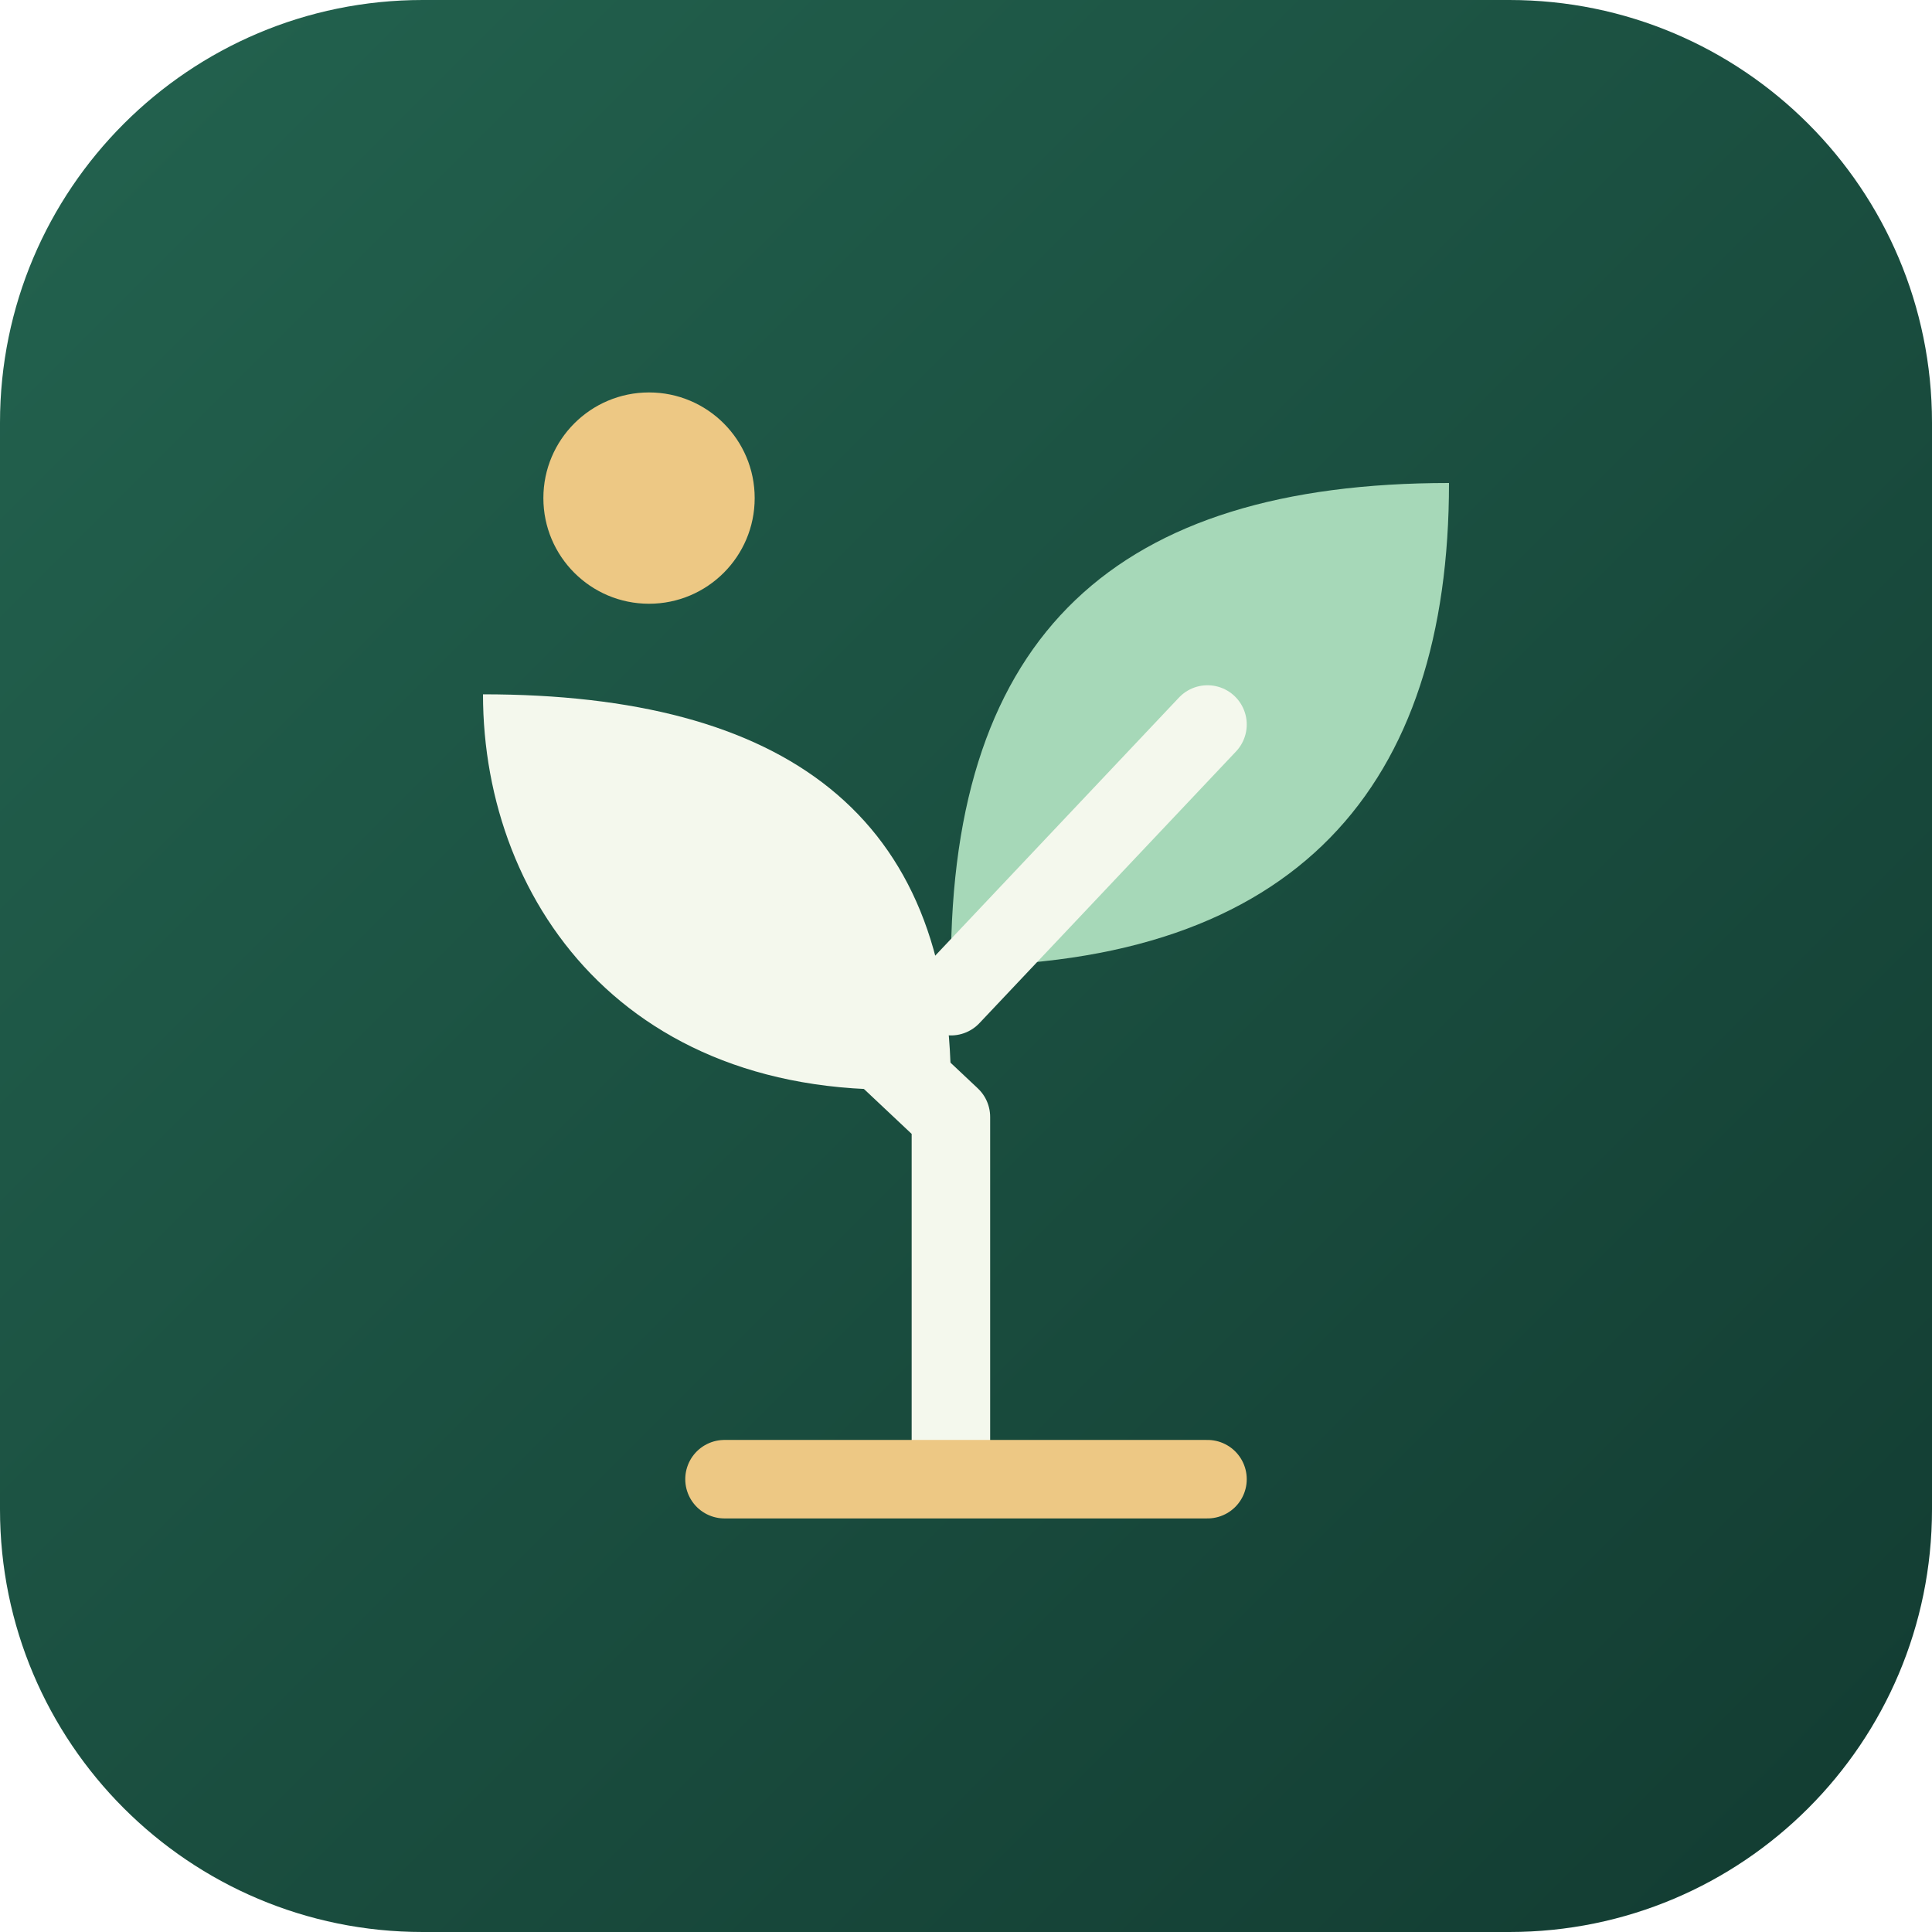
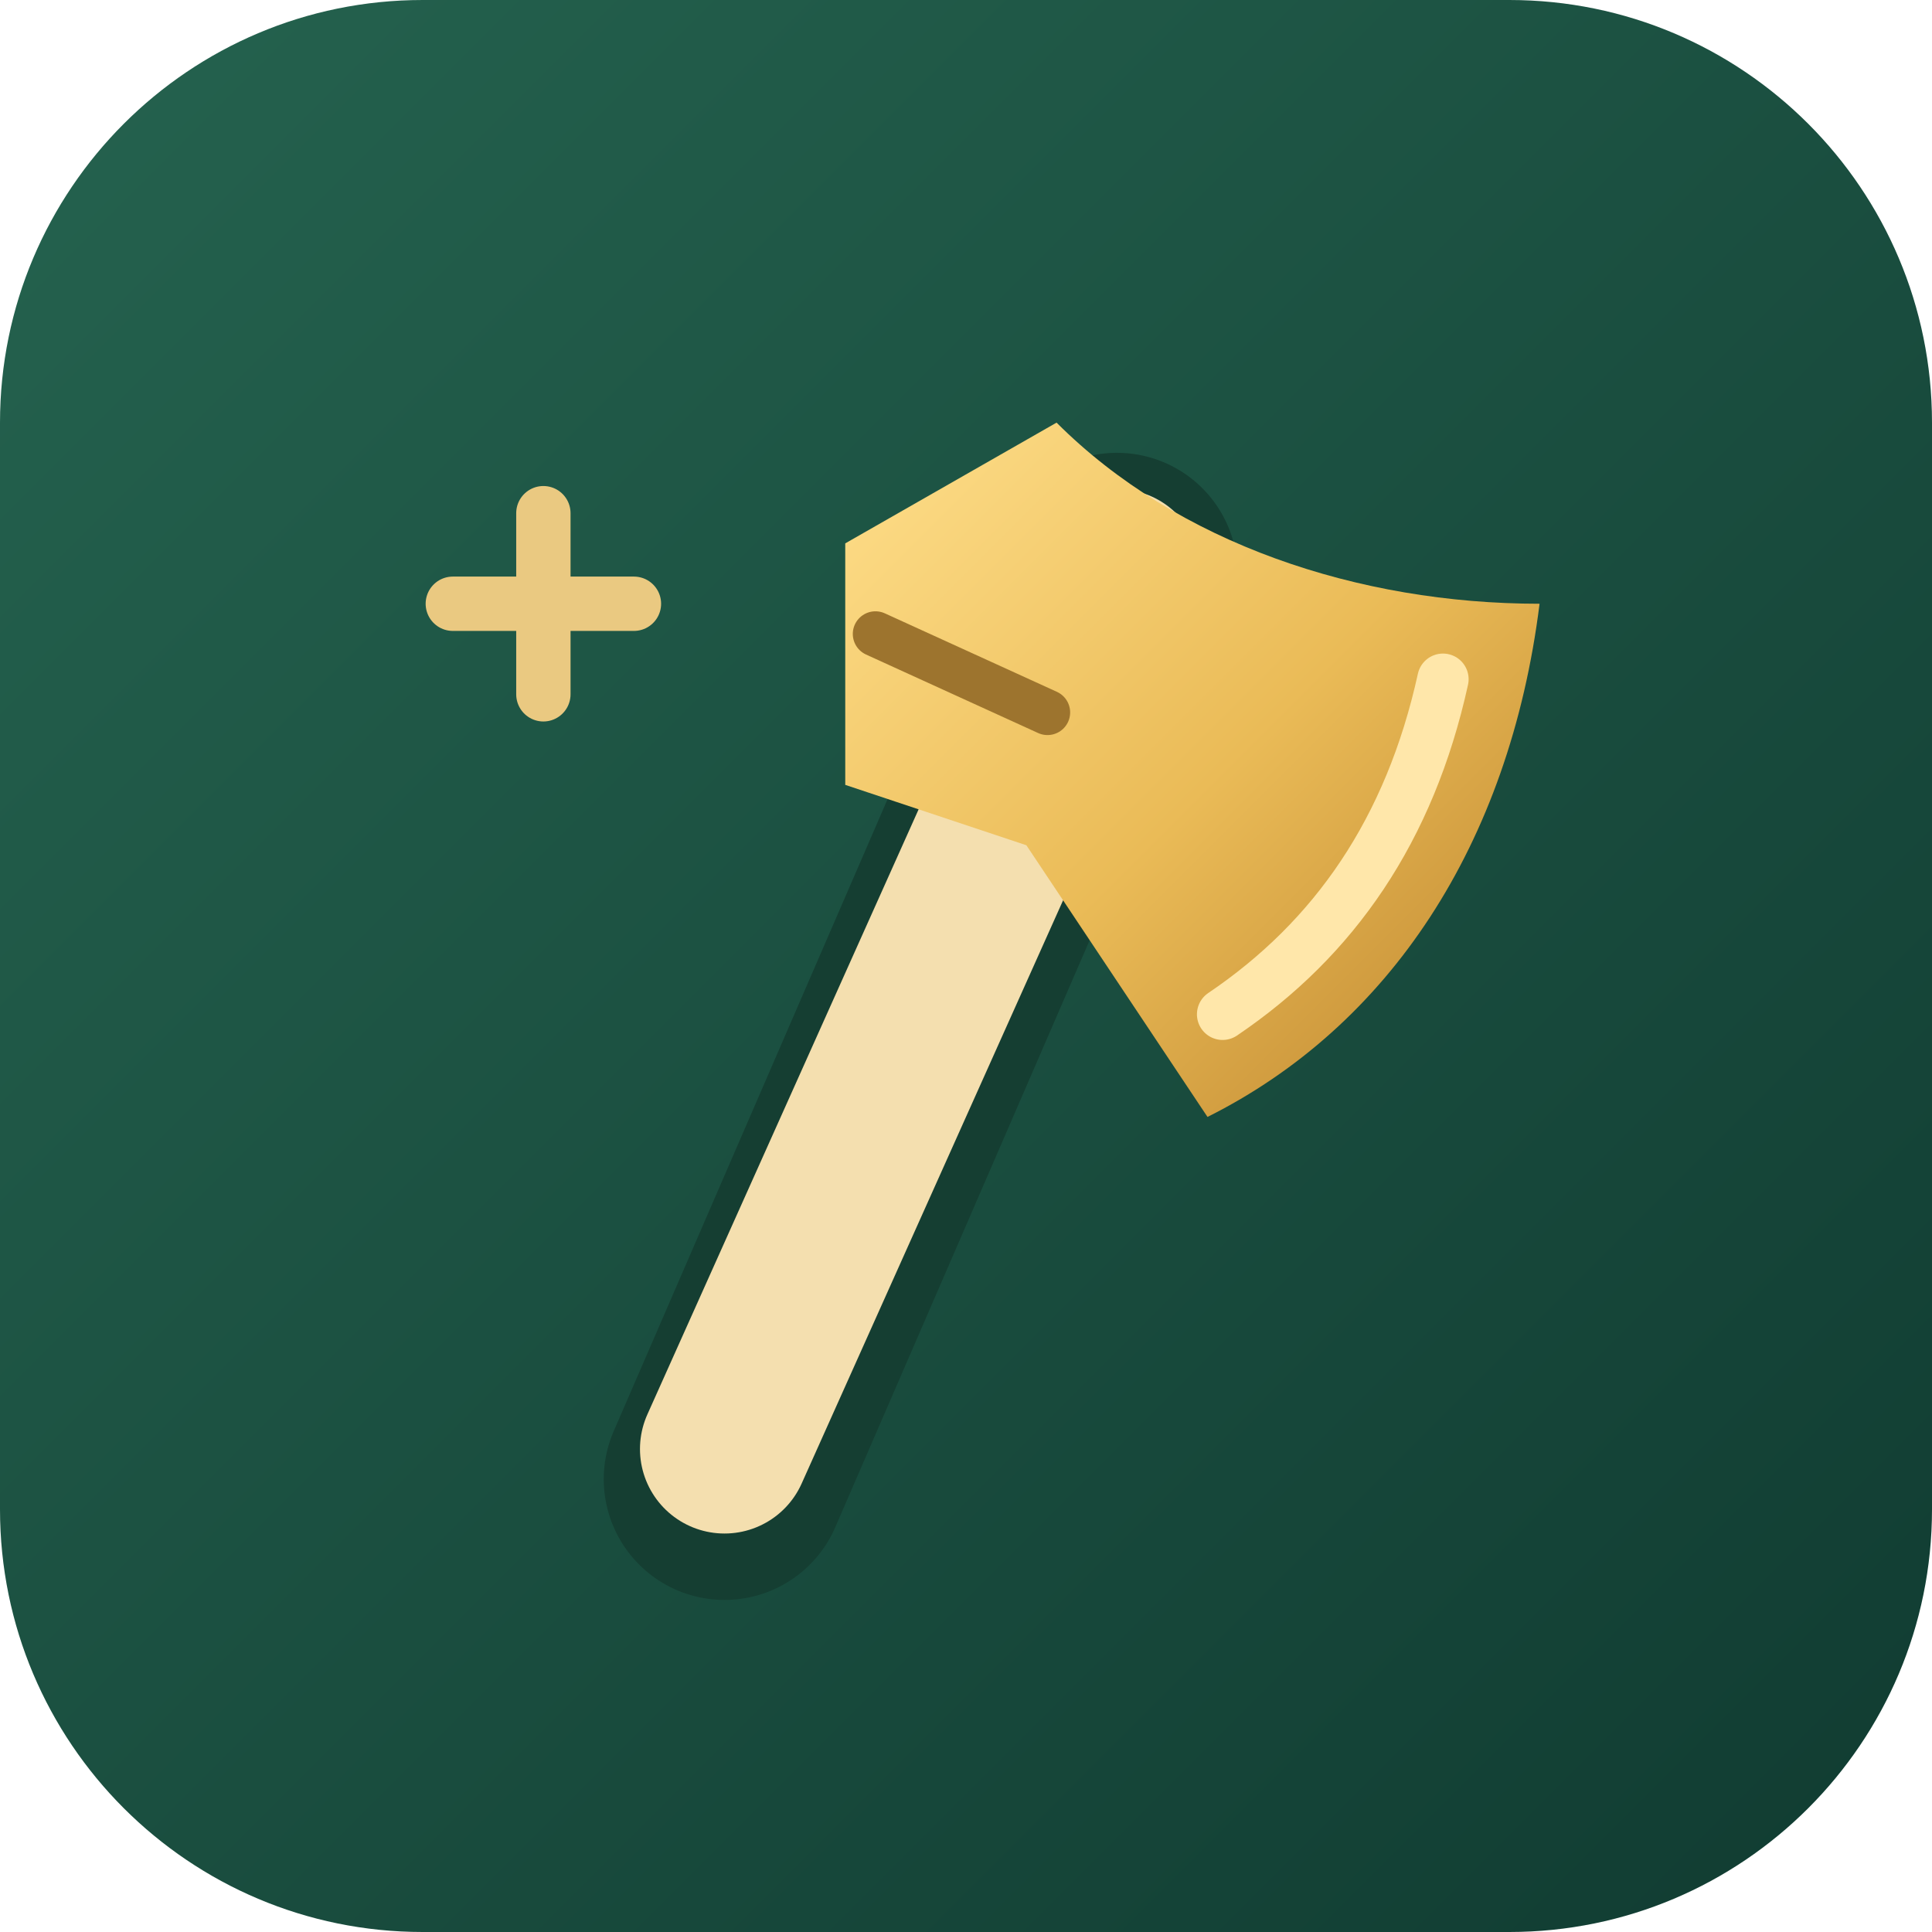
- <svg xmlns="http://www.w3.org/2000/svg" viewBox="0 0 64 64" role="img" aria-label="금주결심: 새로운 하루와 회복의 새싹">
+ <svg xmlns="http://www.w3.org/2000/svg" viewBox="0 0 64 64" role="img" aria-label="금도끼: 하루씩 쌓는 금주 도전 기록">
  <defs>
    <linearGradient id="forest" x2="1" y2="1">
-       <stop stop-color="#23634f" />
-       <stop offset="1" stop-color="#123b31" />
+       <stop stop-color="#25634f" />
+       <stop offset="1" stop-color="#103b31" />
+     </linearGradient>
+     <linearGradient id="gold" x1="0" y1="0" x2="1" y2="1">
+       <stop stop-color="#ffdf8b" />
+       <stop offset=".52" stop-color="#eabb57" />
+       <stop offset="1" stop-color="#bd842d" />
    </linearGradient>
  </defs>
  <rect width="64" height="64" rx="14" fill="url(#forest)" />
-   <circle cx="21.5" cy="16.5" r="3.5" fill="#edc884" />
-   <path d="M31.5 36C21 37 16 30 16 23c10 0 15.5 4 15.5 13Z" fill="#f4f8ed" />
-   <path d="M31.5 32C31.5 21 37 16 48 16c0 10-5 16-16.5 16Z" fill="#a6d8b8" />
-   <path d="m23 29 8.5 8V48m0-15L40 24" fill="none" stroke="#f4f8ed" stroke-width="2.6" stroke-linecap="round" stroke-linejoin="round" />
-   <path d="M24 49h16" stroke="#edc884" stroke-width="2.6" stroke-linecap="round" />
+   <path d="m24 49 13-30" fill="none" stroke="#153e32" stroke-width="8" stroke-linecap="round" />
+   <path d="m24 48 13-29" fill="none" stroke="#f4dfaf" stroke-width="5.6" stroke-linecap="round" />
+   <path d="M28 18 35 14c4 4 10 6 16 6-1 8-5 14-11 17l-6-9-6-2Z" fill="url(#gold)" />
+   <path d="M47.8 22.5c-1.1 5-3.6 8.6-7.3 11.1" fill="none" stroke="#ffe7aa" stroke-width="1.7" stroke-linecap="round" />
+   <path d="m29 21 5.7 2.6" stroke="#9d742e" stroke-width="1.5" stroke-linecap="round" />
+   <path d="M18 17v6m-3-3h6" stroke="#eac981" stroke-width="1.8" stroke-linecap="round" />
</svg>
